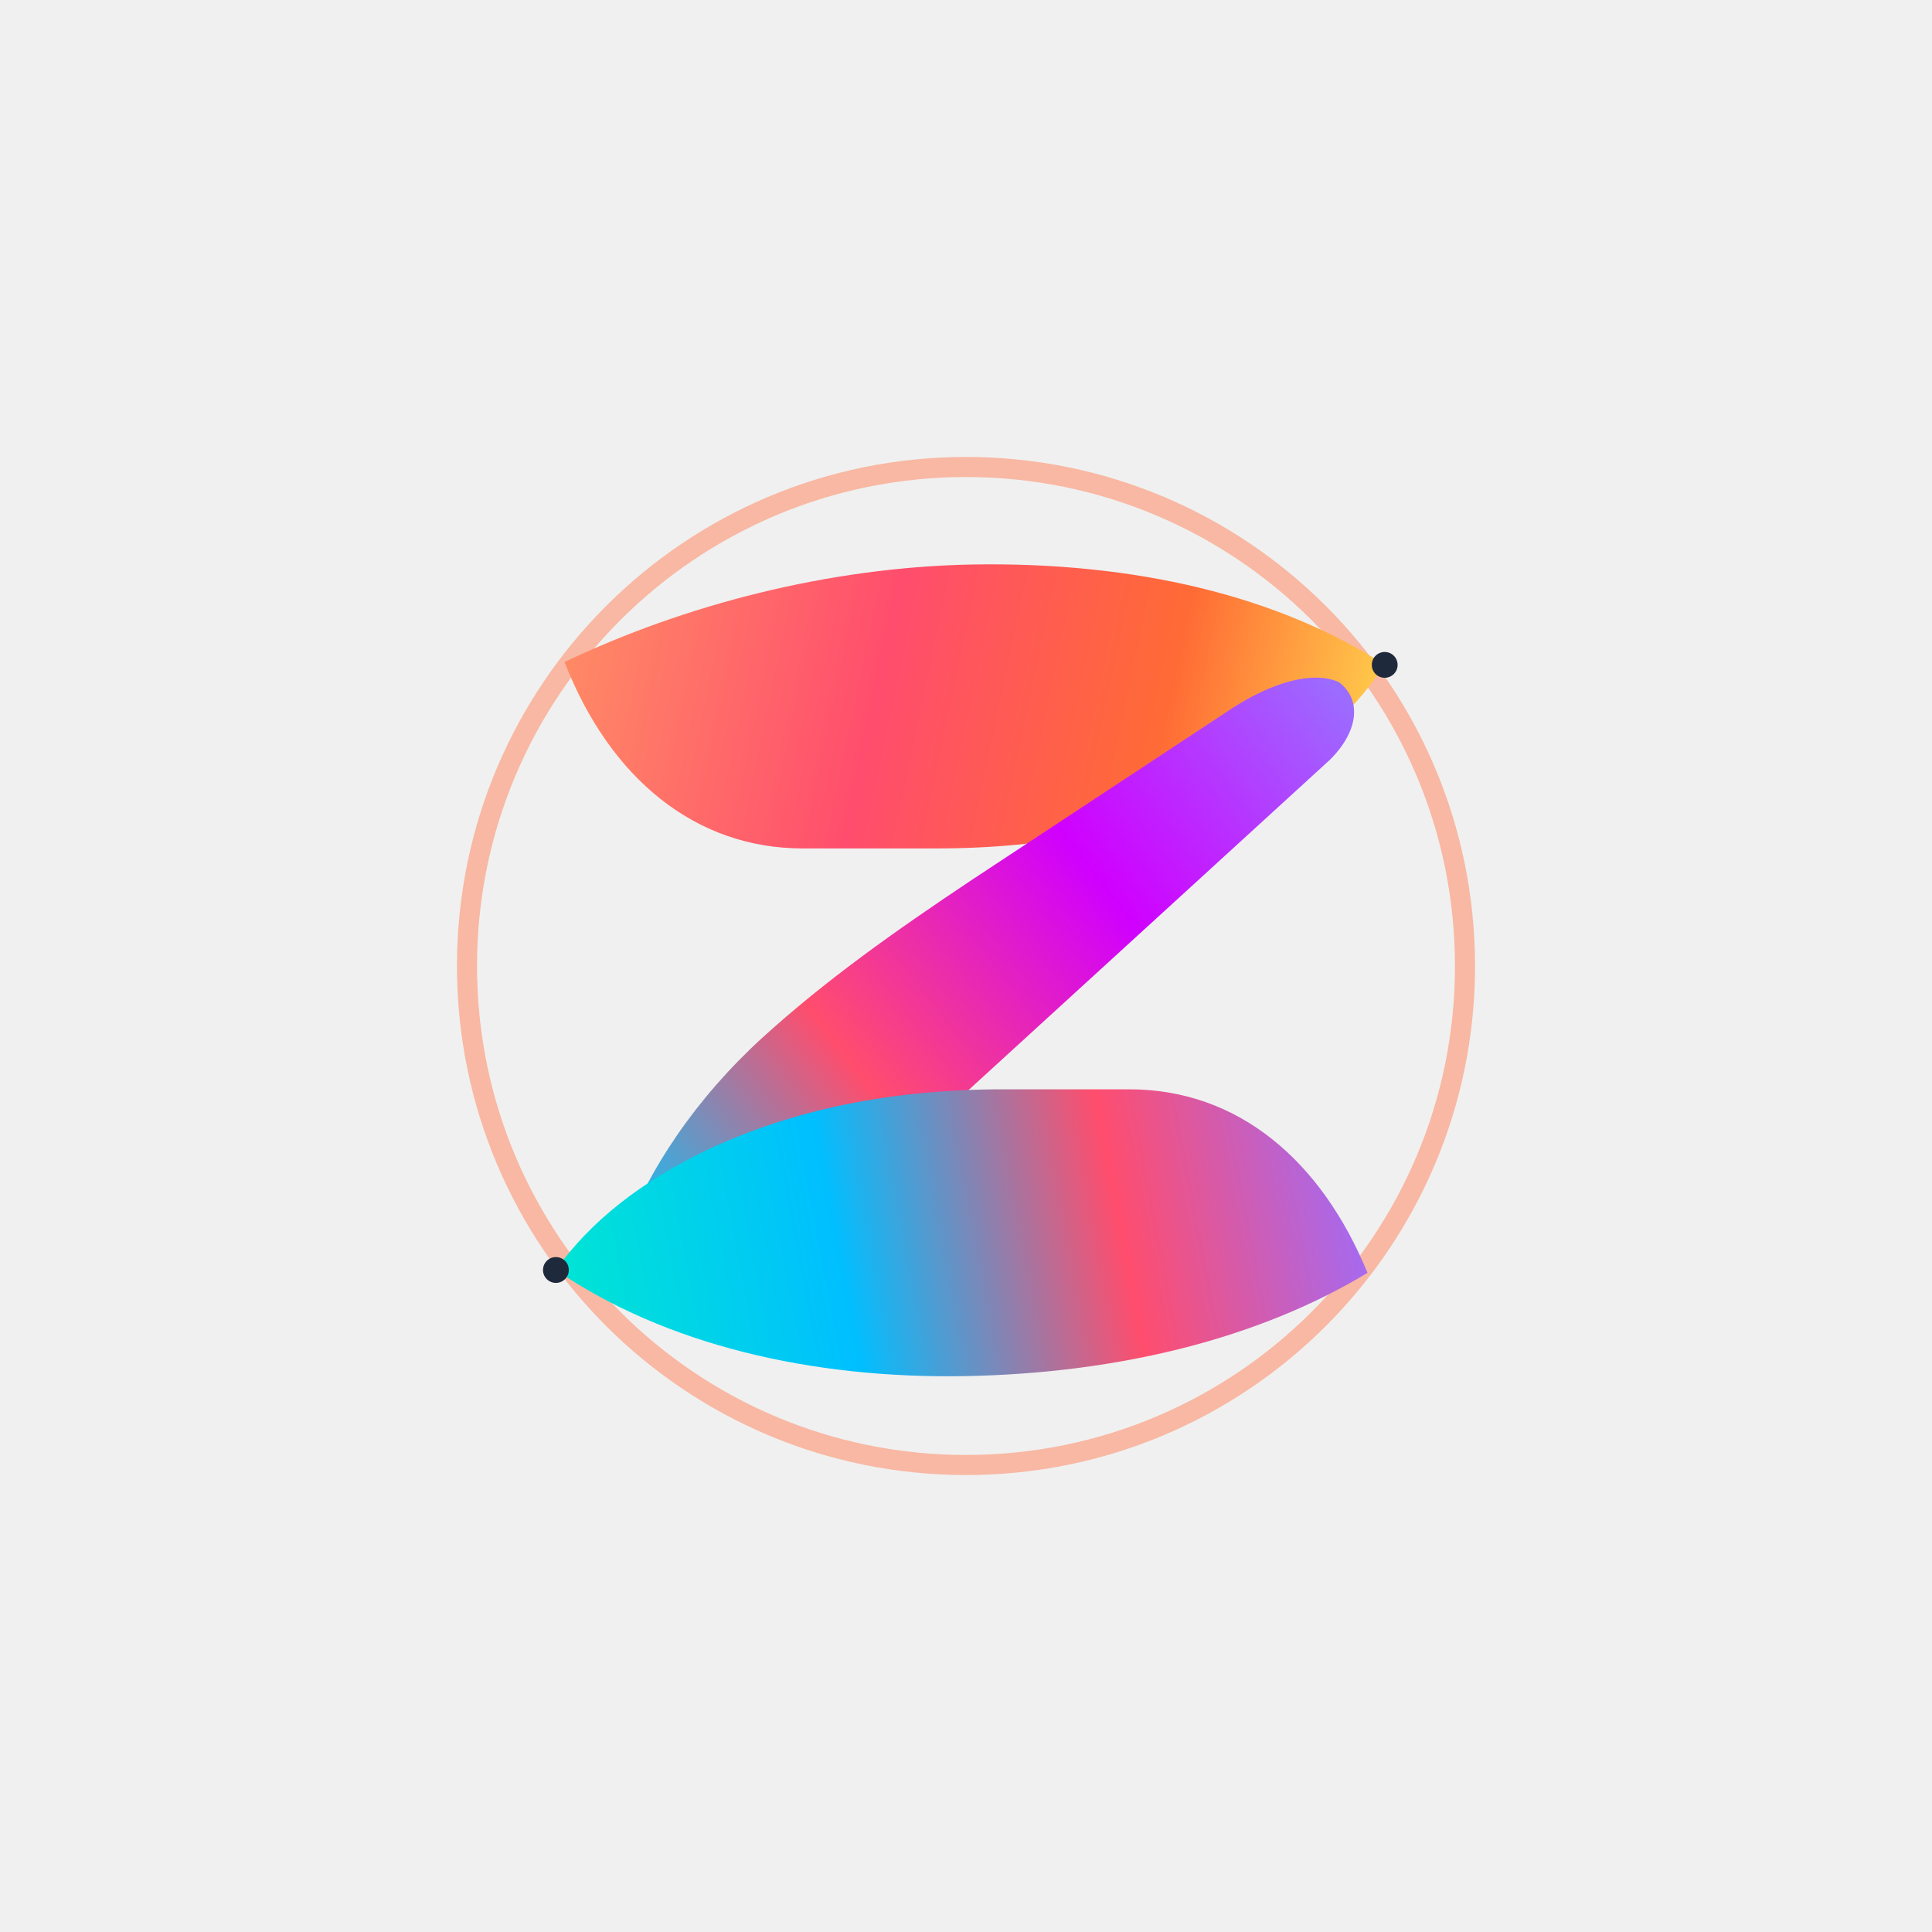
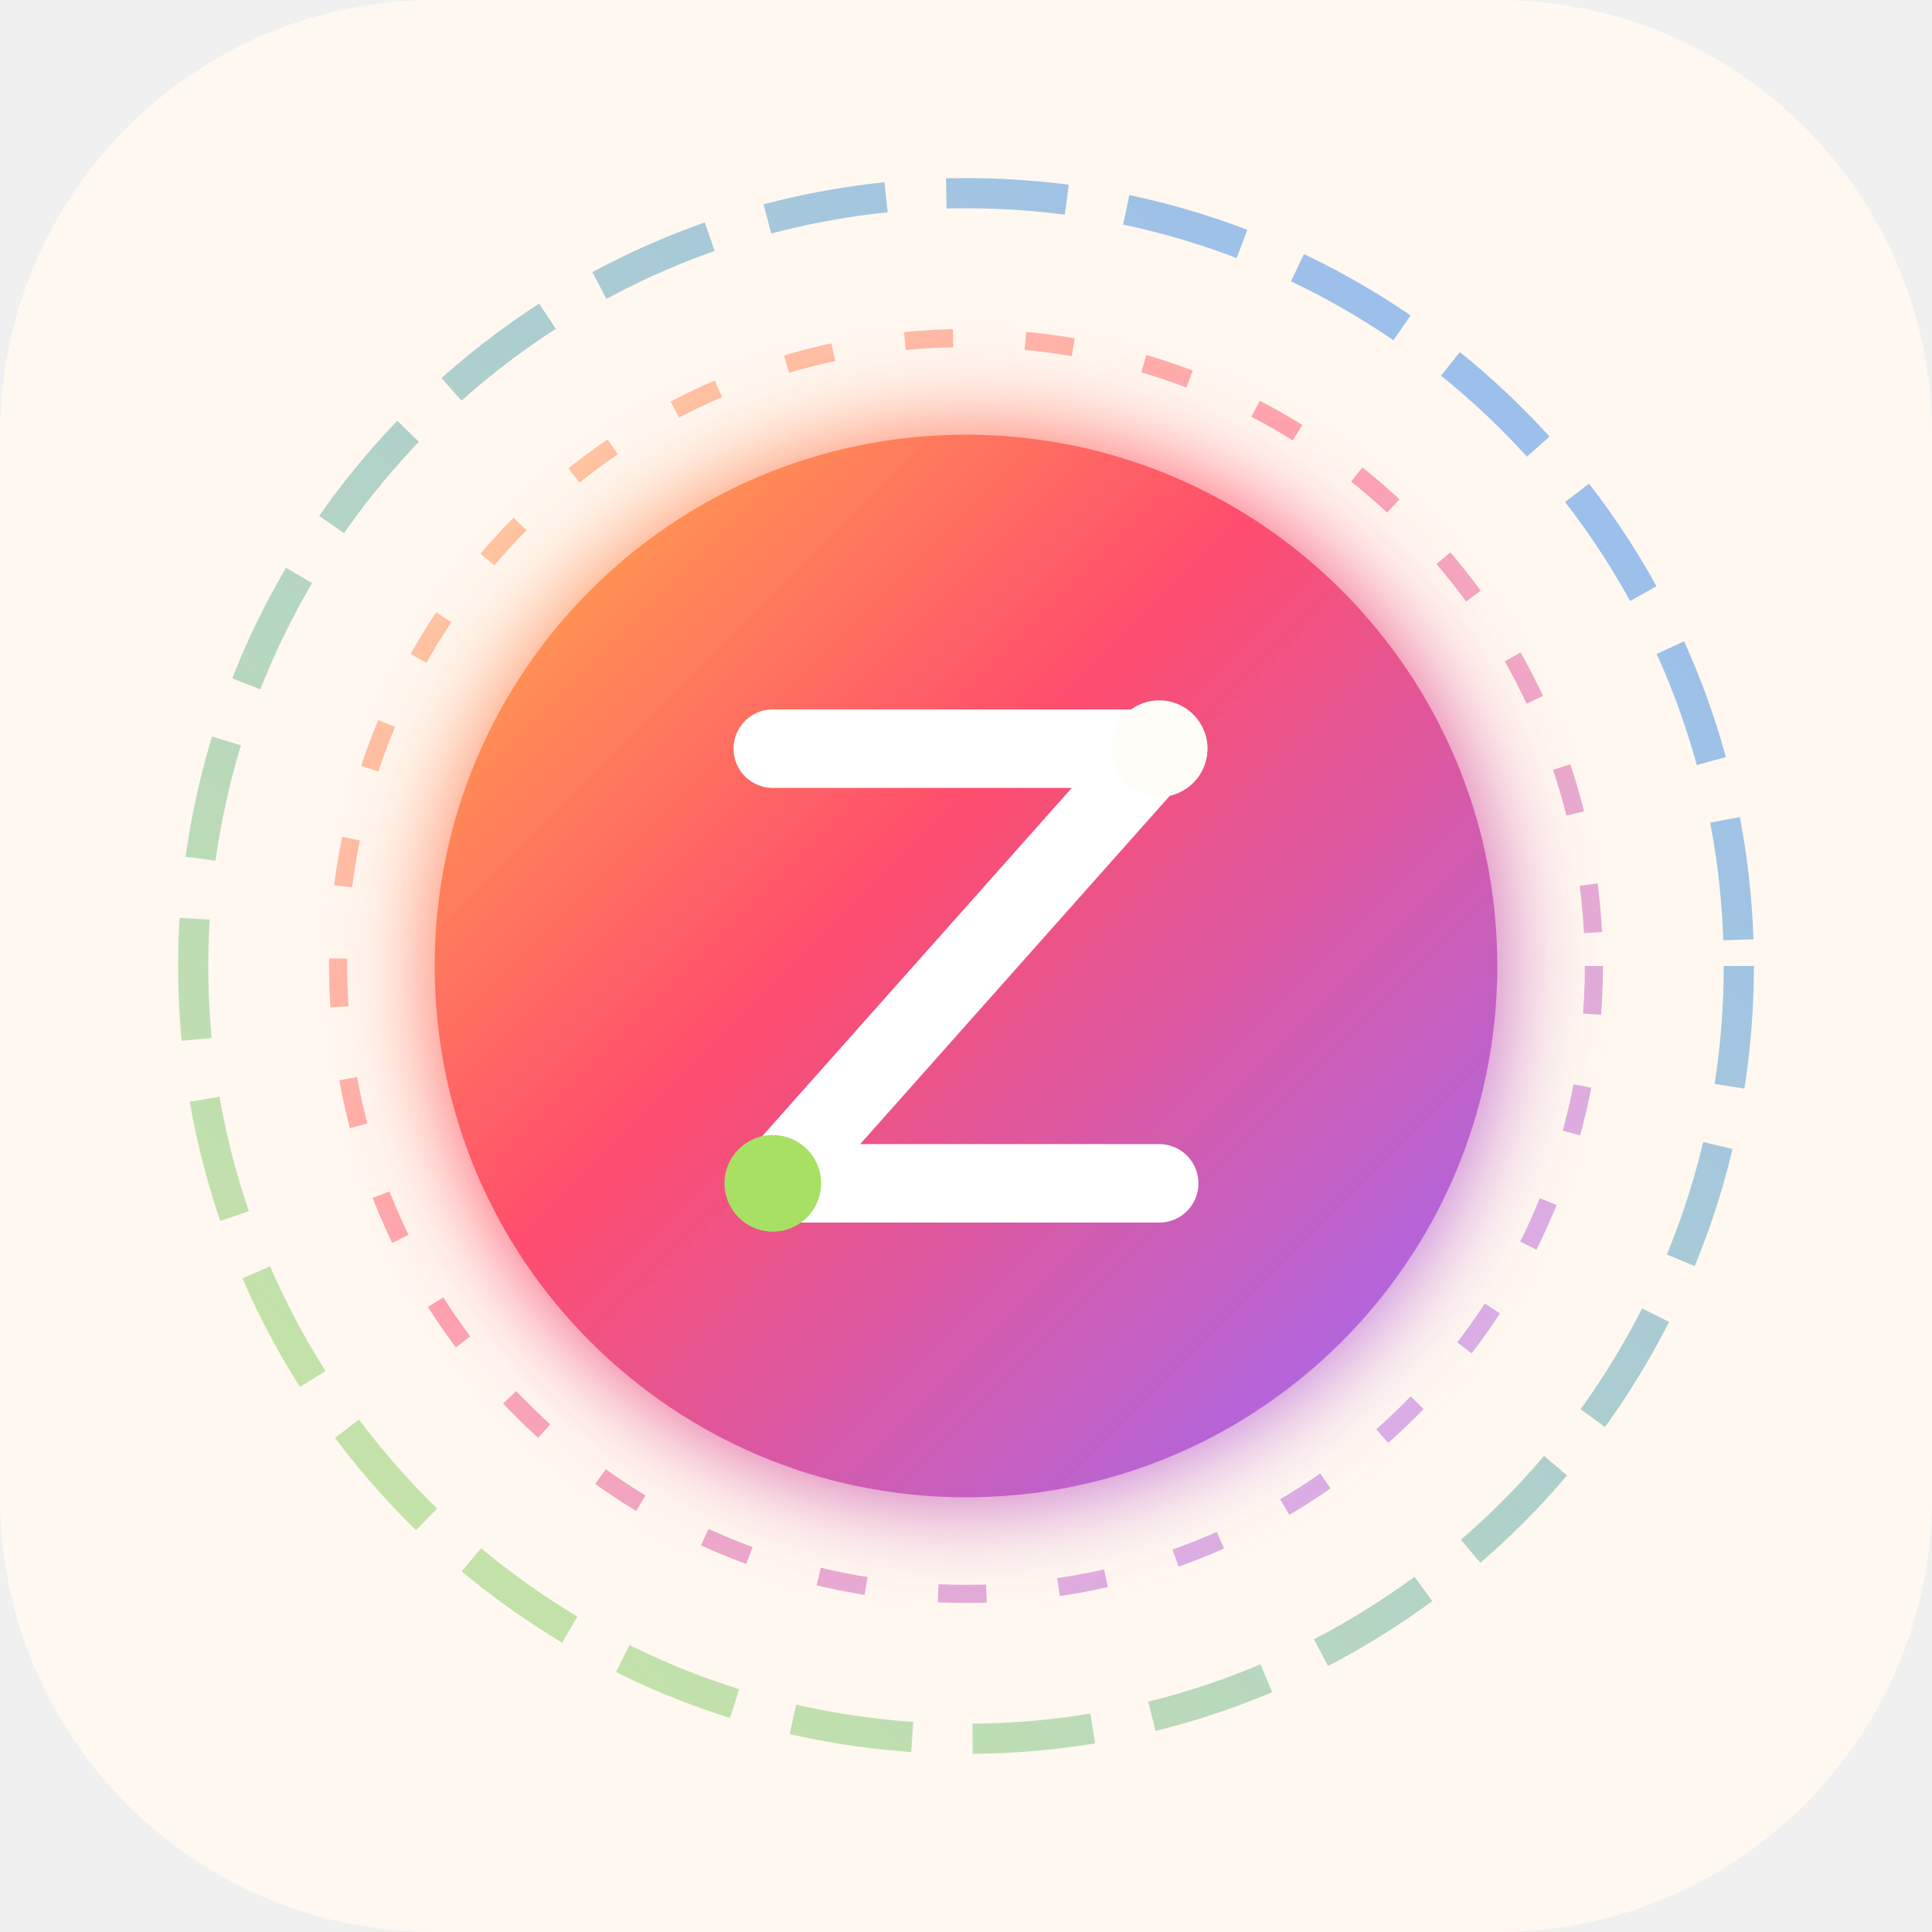
- <svg xmlns="http://www.w3.org/2000/svg" viewBox="0 0 512 512" fill="none">
+ <svg xmlns="http://www.w3.org/2000/svg" viewBox="0 0 160 160" width="100%" height="100%">
  <defs>
-     <linearGradient id="upper-blade" x1="116" y1="145" x2="402" y2="205" gradientUnits="userSpaceOnUse">
-       <stop stop-color="#FF8A65" />
-       <stop offset=".38" stop-color="#FF4D6D" />
-       <stop offset=".72" stop-color="#FF6B35" />
-       <stop offset="1" stop-color="#FFD84D" />
+     <linearGradient id="zeninGradPrimary" x1="0%" y1="0%" x2="100%" y2="100%">
+       <stop offset="0%" stop-color="#FFB347" />
+       <stop offset="42%" stop-color="#FF4D6D" />
+       <stop offset="100%" stop-color="#9B6DFF" />
    </linearGradient>
-     <linearGradient id="energy-core" x1="386" y1="158" x2="136" y2="352" gradientUnits="userSpaceOnUse">
-       <stop stop-color="#9B6DFF" />
-       <stop offset=".34" stop-color="#D000FF" />
-       <stop offset=".68" stop-color="#FF4D6D" />
-       <stop offset="1" stop-color="#00C8FF" />
+     <linearGradient id="zeninGradSecondary" x1="100%" y1="0%" x2="0%" y2="100%">
+       <stop offset="0%" stop-color="#4D8DFF" />
+       <stop offset="100%" stop-color="#A8E063" />
    </linearGradient>
-     <linearGradient id="lower-blade" x1="113" y1="362" x2="396" y2="308" gradientUnits="userSpaceOnUse">
-       <stop stop-color="#00E5D4" />
-       <stop offset=".34" stop-color="#00BFFF" />
-       <stop offset=".68" stop-color="#FF4D6D" />
-       <stop offset="1" stop-color="#9B6DFF" />
-     </linearGradient>
+     <filter id="zeninGlow" x="-20%" y="-20%" width="140%" height="140%">
+       <feGaussianBlur stdDeviation="4" result="blur" />
+       <feComposite in="SourceGraphic" in2="blur" operator="over" />
+     </filter>
  </defs>
-   <g transform="translate(61.44 61.44) scale(.76)">
-     <path d="M256 82a174 174 0 1 1 0 348 174 174 0 1 1 0-348Z" stroke="#FF8A65" stroke-opacity=".55" stroke-width="7" />
-     <path d="M116 150c42-20 92-33 142-34 57-1 107 11 144 35-12 18-29 33-52 43-31 14-66 21-104 21h-47c-37 0-67-24-83-65Z" fill="url(#upper-blade)" />
-     <path d="M386 157c8 6 7 17-3 27L232 322c-25 23-58 33-96 30 9-25 26-50 49-71 22-20 46-37 73-55l91-60c14-9 28-13 37-9Z" fill="url(#energy-core)" />
-     <path d="M396 363c-38 23-87 35-140 36-54 1-105-11-143-37 12-17 30-31 53-42 30-14 64-21 103-21h44c38 0 67 25 83 64Z" fill="url(#lower-blade)" />
-     <circle cx="402" cy="151" r="4.5" fill="#1E293B" />
-     <circle cx="113" cy="362" r="4.5" fill="#1E293B" />
-   </g>
+   <rect width="160" height="160" rx="36" fill="#FFF8F0" />
+   <circle cx="80" cy="80" r="64" fill="none" stroke="url(#zeninGradSecondary)" stroke-width="2.5" stroke-dasharray="10 5" opacity="0.6" />
+   <circle cx="80" cy="80" r="52" fill="none" stroke="url(#zeninGradPrimary)" stroke-width="1.5" stroke-dasharray="4 6" opacity="0.5" />
+   <circle cx="80" cy="80" r="44" fill="url(#zeninGradPrimary)" filter="url(#zeninGlow)" />
+   <path d="M 64 62 L 96 62 L 64 98 L 96 98" stroke="#FFFFFF" stroke-width="6.5" stroke-linecap="round" stroke-linejoin="round" fill="none" />
+   <circle cx="96" cy="62" r="4" fill="#FFFDF8" />
+   <circle cx="64" cy="98" r="4" fill="#A8E063" />
</svg>
